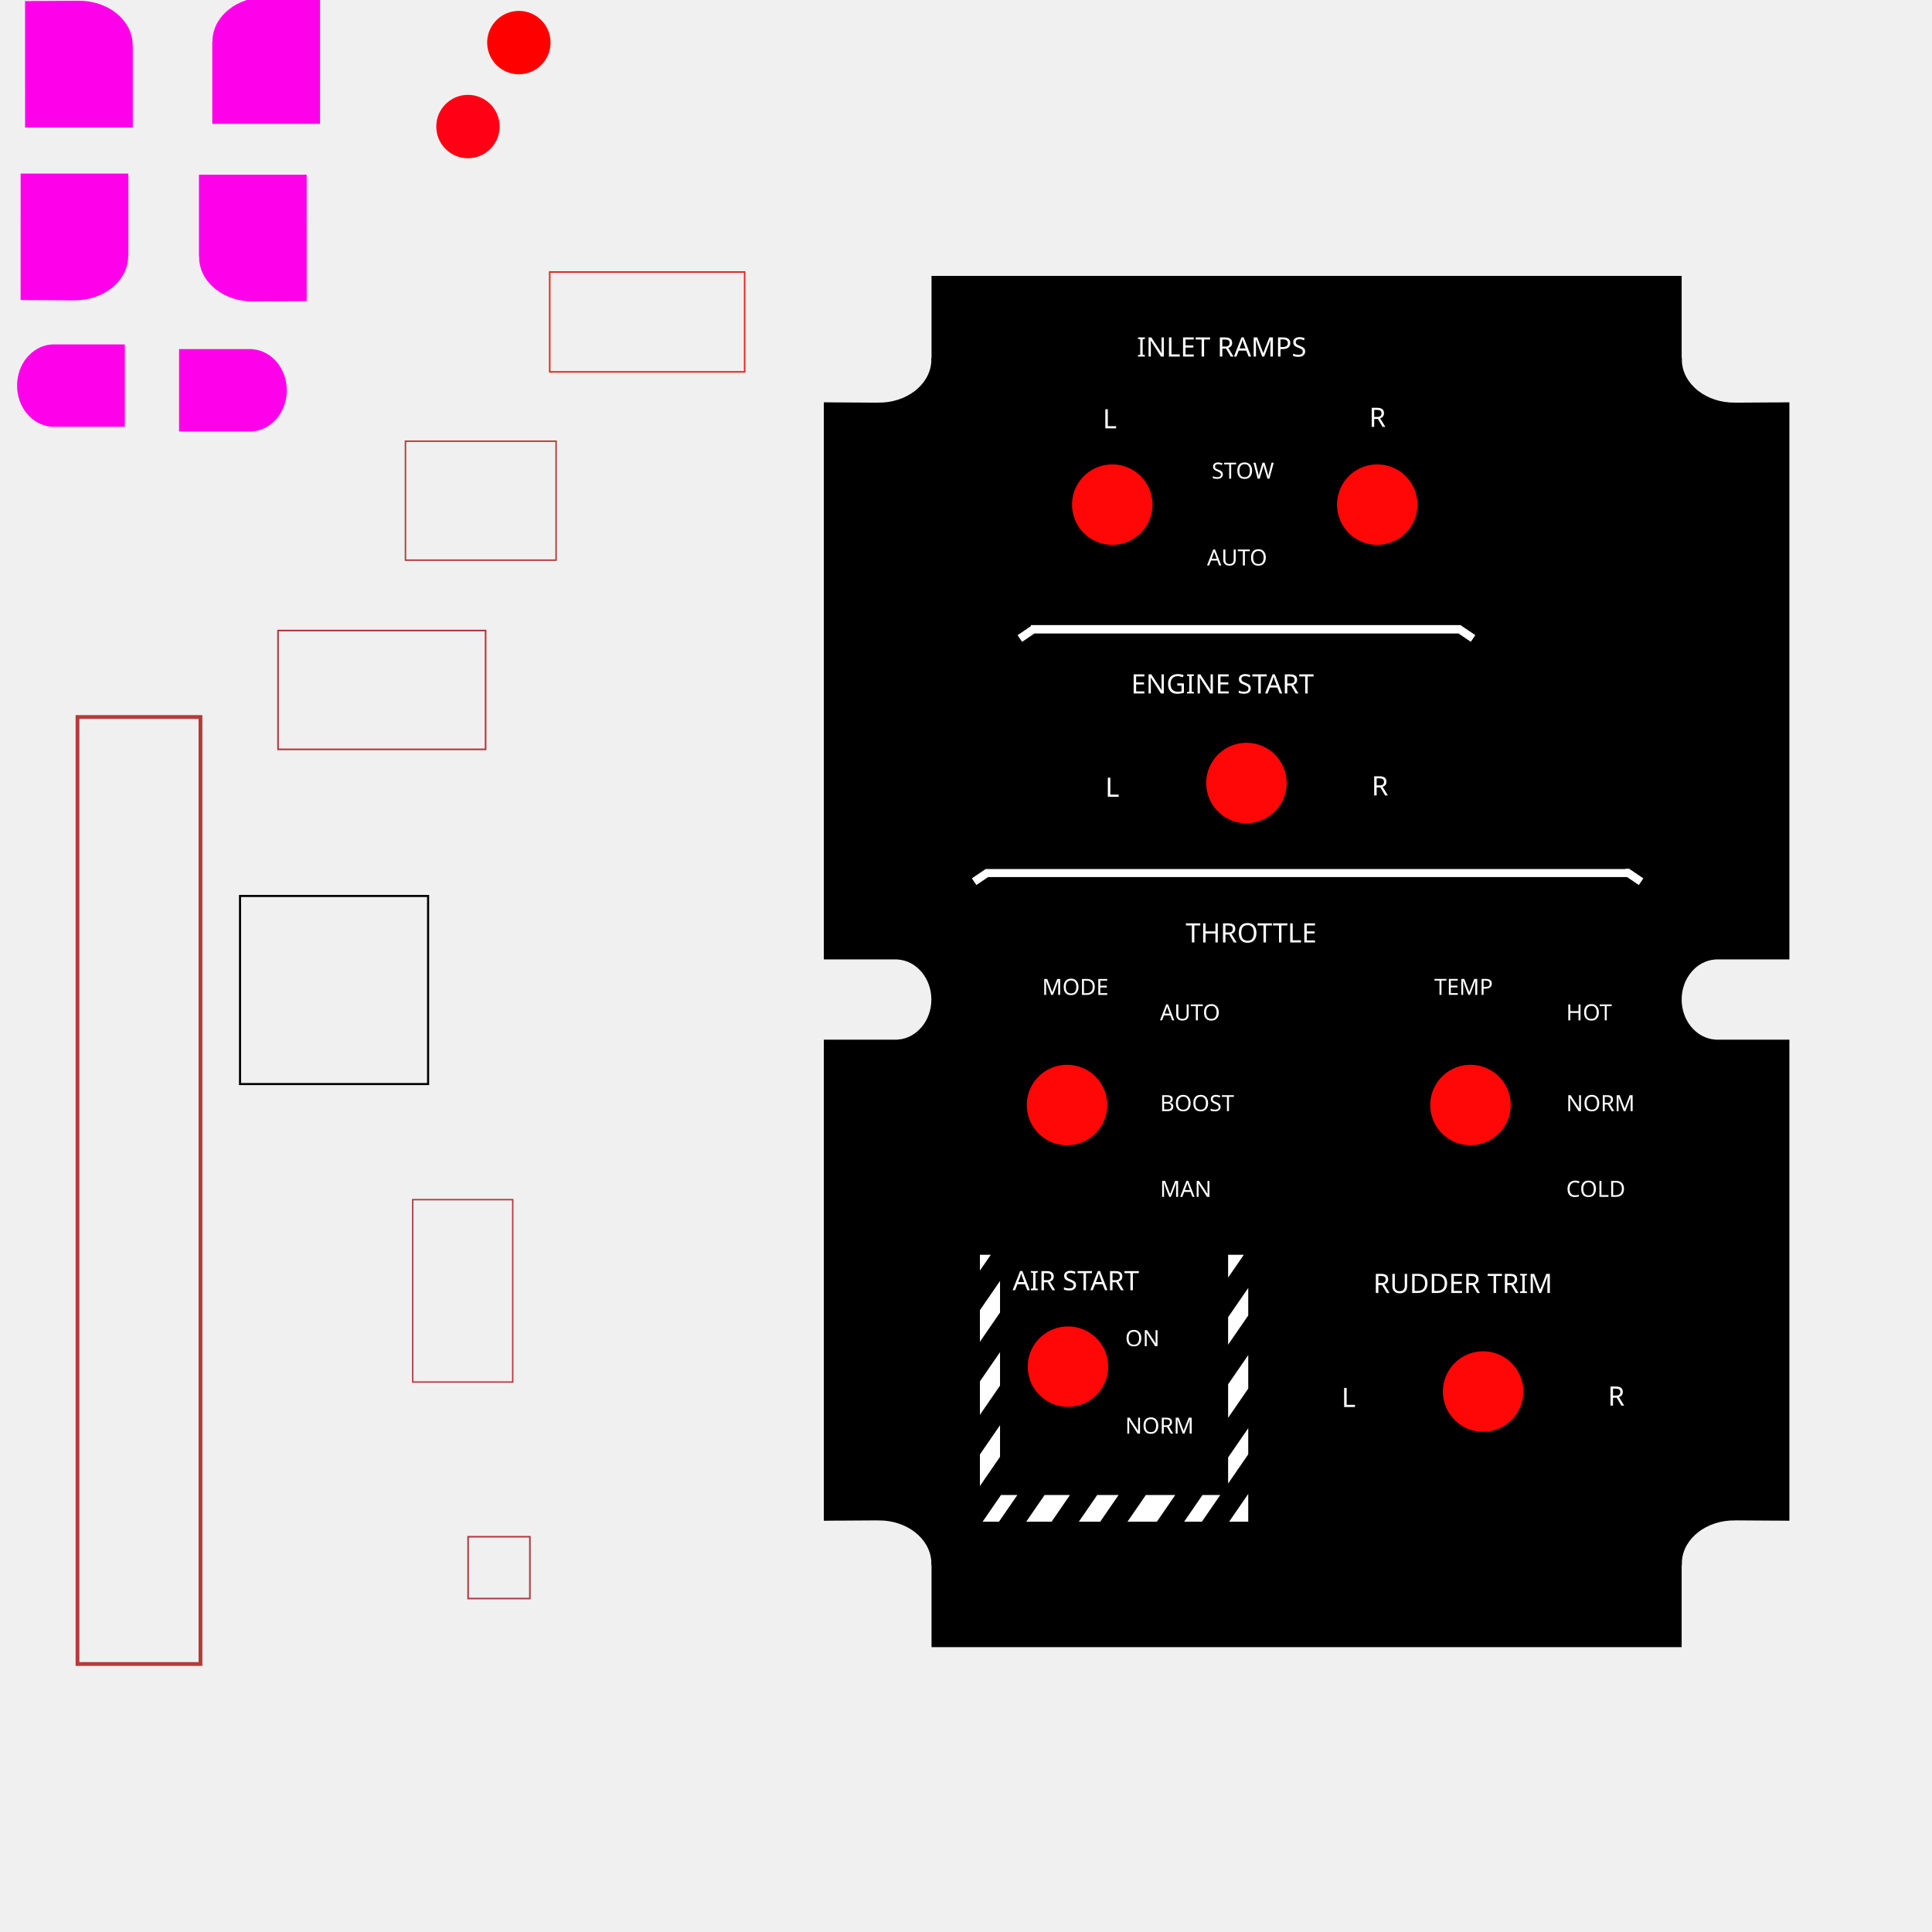
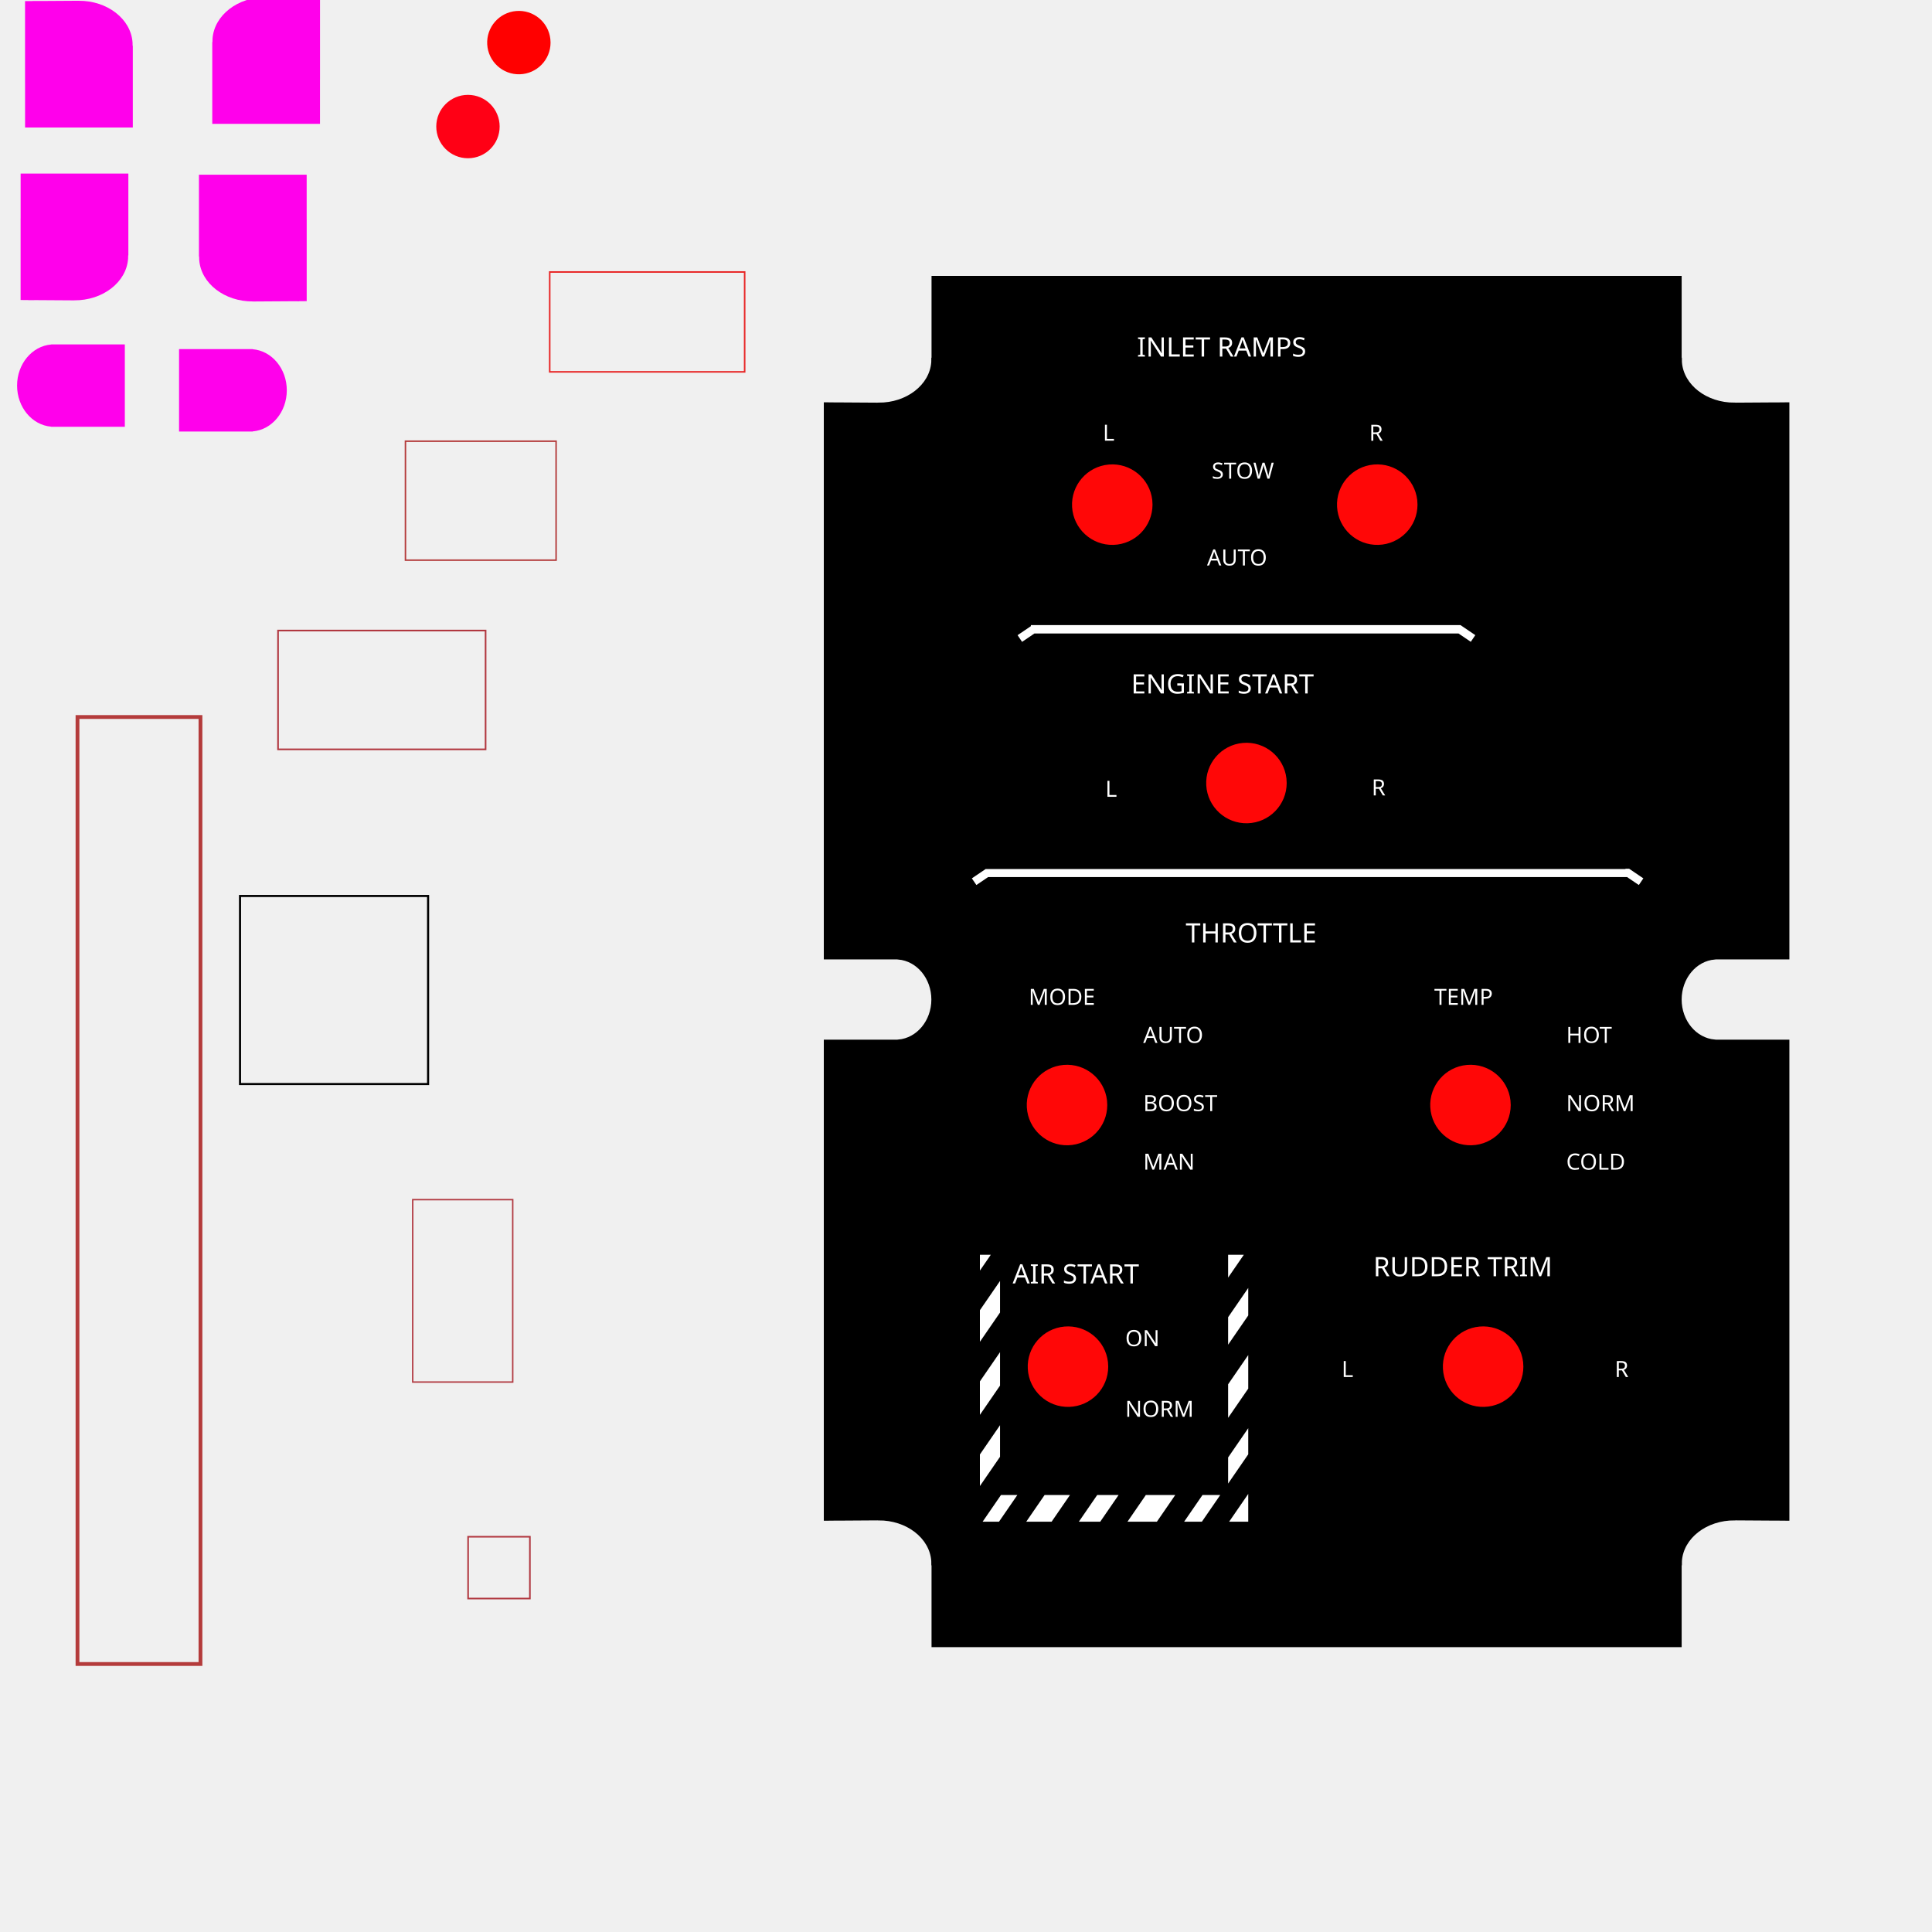
<svg xmlns="http://www.w3.org/2000/svg" width="12in" height="12in" viewBox="0 0 304.8 304.8" version="1.1" id="svg8">
  <defs id="defs2" />
  <g id="layer1">
    <path id="rect1522" style="fill:#000000;fill-opacity:1;stroke:#000000;stroke-width:0.334;stroke-opacity:1" d="m 147.13,43.693 v 12.904 h -0.03 a 8.429,6.967 0 0 1 -0.012,0.522 8.429,6.967 0 0 1 -8.5,6.57 v 0.005 l -5.774,-0.037 -1.482,0.002 5.1e-4,-0.012 -1.198,-0.008 v 87.555 h 11.107 a 5.81,6.5 0 0 1 0.051,-5.2e-4 5.81,6.5 0 0 1 0.049,5.2e-4 h 0.38 v 0.017 a 5.81,6.5 0 0 1 5.381,6.482 5.81,6.5 0 0 1 -5.381,6.481 v 0.019 h -11.587 v 75.554 l 1.198,-0.008 -5.2e-4,-0.011 1.482,0.002 5.774,-0.037 v 0.005 a 8.429,6.967 0 0 1 8.5,6.569 8.429,6.967 0 0 1 0.012,0.522 h 0.03 v 12.904 h 118.008 v -12.904 h 0.03 a 8.429,6.967 0 0 1 0.012,-0.522 8.429,6.967 0 0 1 8.5,-6.57 v -0.005 l 5.774,0.037 1.482,-0.002 -5.2e-4,0.011 1.198,0.008 v -75.554 h -11.616 v -0.019 a 5.81,6.5 0 0 1 -5.38,-6.481 5.81,6.5 0 0 1 5.38,-6.482 v -0.017 h 0.381 a 5.81,6.5 0 0 1 0.049,-5.2e-4 5.81,6.5 0 0 1 0.051,5.2e-4 h 11.135 V 63.639 l -1.198,0.008 5.2e-4,0.011 -1.482,-0.002 -5.774,0.037 v -0.005 a 8.429,6.967 0 0 1 -8.5,-6.57 8.429,6.967 0 0 1 -0.012,-0.522 h -0.03 V 43.693 Z" />
    <g id="g1498-4" transform="matrix(0.9682996,0,0,1.083303,-115.3633,143.0951)" />
    <path id="rect336" style="fill:#ffffff;fill-opacity:1;stroke-width:0.28" d="m 154.594,197.954 v 2.502 l 1.721,-2.502 z m 39.159,0 v 3.606 l 2.481,-3.606 z m -35.984,4.135 -3.175,4.614 v 4.983 l 3.175,-4.615 z m 39.159,1.104 -3.175,4.614 v 4.338 l 3.175,-4.614 z m -39.159,10.126 -3.175,4.614 v 5.279 l 3.175,-4.614 z m 39.159,0.459 -3.175,4.614 v 5.292 l 3.175,-4.614 z m -39.159,11.067 -3.175,4.614 v 4.984 l 3.175,-4.614 z m 39.159,0.473 -3.175,4.614 v 4.122 l 3.175,-4.614 z m 0,10.369 -3.015,4.381 h 0.898 2.117 z m -39.008,0.17 -2.897,4.211 h 2.583 l 2.897,-4.211 z m 6.881,0 -2.897,4.211 h 4.002 l 2.897,-4.211 z m 8.3,0 -2.897,4.211 h 3.374 l 2.897,-4.211 z m 7.625,0 0.026,0.032 -2.876,4.18 h 4.64 l 2.897,-4.211 z m 8.985,0 -2.897,4.211 h 2.801 l 2.898,-4.211 z" />
    <path style="fill:#ff0707;stroke:none;stroke-width:0.254;stroke-opacity:1;fill-opacity:1" id="path103" d="m 181.826,79.614 a 6.35,6.35 0 0 1 -6.169,6.347 6.35,6.35 0 0 1 -6.52,-5.986 6.35,6.35 0 0 1 5.798,-6.688 6.35,6.35 0 0 1 6.851,5.605" />
    <path style="fill:#ff0707;stroke:none;stroke-width:0.254;stroke-opacity:1;fill-opacity:1" id="path103-1" d="m 223.63,79.614 a 6.35,6.35 0 0 1 -6.169,6.347 6.35,6.35 0 0 1 -6.52,-5.986 6.35,6.35 0 0 1 5.798,-6.688 6.35,6.35 0 0 1 6.851,5.605" />
    <path style="fill:#ff0707;stroke:none;stroke-width:0.254;stroke-opacity:1;fill-opacity:1" id="path103-8" d="m 202.993,123.534 a 6.35,6.35 0 0 1 -6.169,6.347 6.35,6.35 0 0 1 -6.52,-5.986 6.35,6.35 0 0 1 5.798,-6.688 6.35,6.35 0 0 1 6.851,5.605" />
    <path id="rect201-0" style="fill:#ffffff;stroke-width:0.227;fill-opacity:1" d="m 256.455,137.053 -0.032,0.047 H 155.487 v 0.008 l -2.163,1.466 0.713,1.052 1.853,-1.255 h 100.805 l 1.853,1.255 0.713,-1.052 -2.172,-1.472 v -0.002 h -0.003 l -0.069,-0.047 z" />
    <path style="fill:#ff0707;stroke:none;stroke-width:0.254;stroke-opacity:1;fill-opacity:1" id="path103-8-4" d="m 174.686,174.334 a 6.35,6.35 0 0 1 -6.169,6.347 6.35,6.35 0 0 1 -6.52,-5.986 6.35,6.35 0 0 1 5.798,-6.688 6.35,6.35 0 0 1 6.851,5.605" />
    <path style="fill:#ff0707;stroke:none;stroke-width:0.254;stroke-opacity:1;fill-opacity:1" id="path103-8-4-5" d="m 238.338,174.334 a 6.35,6.35 0 0 1 -6.169,6.347 6.35,6.35 0 0 1 -6.52,-5.986 6.35,6.35 0 0 1 5.798,-6.688 6.35,6.35 0 0 1 6.851,5.605" />
    <path style="fill:#ff0707;stroke:none;stroke-width:0.254;stroke-opacity:1;fill-opacity:1" id="path103-8-4-2" d="m 174.838,215.609 a 6.35,6.35 0 0 1 -6.169,6.347 6.35,6.35 0 0 1 -6.52,-5.986 6.35,6.35 0 0 1 5.798,-6.688 6.35,6.35 0 0 1 6.851,5.605" />
    <path id="rect201" style="fill:#ffffff;stroke-width:0.185;fill-opacity:1" d="m 162.636,98.615 v 0.172 l -2.099,1.422 0.712,1.052 1.952,-1.323 h 66.895 l 1.942,1.316 0.713,-1.052 -2.343,-1.588 h -0.303 -0.114 -66.699 -0.402 z" />
    <path id="path103-1-8" style="fill:#ff00eb;fill-opacity:1;stroke:none;stroke-width:0.307;stroke-opacity:1" d="m 31.386,27.564 v 12.904 h 0.03 a 8.429,6.967 0 0 0 0.013,0.522 8.429,6.967 0 0 0 8.5,6.569 v 0.005 l 5.774,-0.037 1.482,0.002 -7.24e-4,-0.011 1.202,-0.008 V 34.606 h -0.004 v -7.042 z" />
    <path id="path103-1-8-6" style="fill:#ff00eb;fill-opacity:1;stroke:none;stroke-width:0.307;stroke-opacity:1" d="m 20.251,27.385 v 12.904 h -0.03 a 8.429,6.967 0 0 1 -0.013,0.522 8.429,6.967 0 0 1 -8.5,6.57 v 0.005 l -5.774,-0.037 -1.482,0.002 7.36e-4,-0.012 -1.202,-0.008 V 34.428 h 0.004 v -7.042 z" />
    <path id="path103-1-8-6-4" style="fill:#ff00eb;fill-opacity:1;stroke:none;stroke-width:0.307;stroke-opacity:1" d="M 20.953,20.12 V 7.216 h -0.03 a 8.429,6.967 0 0 0 -0.013,-0.522 8.429,6.967 0 0 0 -8.5,-6.57 v -0.005 l -5.774,0.037 -1.482,-0.002 7.36e-4,0.012 -1.202,0.008 V 13.078 h 0.004 v 7.042 z" />
    <path id="path103-1-8-67" style="fill:#ff00eb;fill-opacity:1;stroke:none;stroke-width:0.307;stroke-opacity:1" d="M 33.487,19.541 V 6.638 h 0.03 a 8.429,6.967 0 0 1 0.013,-0.522 8.429,6.967 0 0 1 8.5,-6.569 v -0.005 l 5.774,0.037 1.482,-0.002 -7.24e-4,0.011 1.202,0.008 V 12.499 h -0.004 v 7.042 z" />
    <g id="g1498" transform="matrix(0.9682996,0,0,1.083303,-60.54032,-90.07528)">
      <path id="path1468-5" style="fill:#ff00eb;fill-opacity:1;stroke:none;stroke-width:0.197;stroke-opacity:1" d="m 71.305,133.303 a 6,6 0 0 0 -0.051,5.2e-4 h -0.393 v 0.016 a 6,6 0 0 0 -5.556,5.984 6,6 0 0 0 5.556,5.983 v 0.017 h 12 v -12 h -11.504 a 6,6 0 0 0 -0.053,-5.2e-4 z" />
    </g>
    <path style="fill:#ff0000;stroke:none;stroke-width:0.2;stroke-opacity:1" id="path103-87" d="m 86.858,6.719 a 5,5 0 0 1 -4.858,4.998 5,5 0 0 1 -5.134,-4.713 5,5 0 0 1 4.565,-5.266 5,5 0 0 1 5.394,4.414" />
    <circle style="fill:#ff0015;fill-opacity:1;stroke:none;stroke-width:0.234;stroke-opacity:1" id="path1676" cx="73.827" cy="19.965" r="5" />
    <g id="g1498-0" transform="matrix(-0.9682996,0,0,1.083303,108.4819,-89.33044)">
      <path id="path1468-5-4" style="fill:#ff00eb;fill-opacity:1;stroke:none;stroke-width:0.197;stroke-opacity:1" d="m 71.305,133.303 a 6,6 0 0 0 -0.051,5.2e-4 h -0.393 v 0.016 a 6,6 0 0 0 -5.556,5.984 6,6 0 0 0 5.556,5.983 v 0.017 h 12 v -12 h -11.504 a 6,6 0 0 0 -0.053,-5.2e-4 z" />
    </g>
-     <path style="fill:#ff0707;stroke:none;stroke-width:0.254;stroke-opacity:1;fill-opacity:1" id="path103-8-4-52" d="m 240.333,219.536 a 6.35,6.35 0 0 1 -6.169,6.347 6.35,6.35 0 0 1 -6.52,-5.986 6.35,6.35 0 0 1 5.798,-6.688 6.35,6.35 0 0 1 6.851,5.605" />
+     <path style="fill:#ff0707;fill-opacity:1;stroke:none;stroke-width:0.254;stroke-opacity:1" id="path103-8-4-52" d="m 240.333,215.609 a 6.35,6.35 0 0 1 -6.169,6.347 6.35,6.35 0 0 1 -6.52,-5.986 6.35,6.35 0 0 1 5.798,-6.688 6.35,6.35 0 0 1 6.851,5.605" />
    <text xml:space="preserve" style="font-size:10.583px;line-height:1.25;font-family:'MS 33558';-inkscape-font-specification:'MS 33558, ';letter-spacing:0px;word-spacing:0px;fill:#ffffff;fill-opacity:1;stroke-width:0.265" x="179.364" y="56.247" id="text2366">
      <tspan id="tspan2364" x="179.364" y="56.247" style="font-style:normal;font-variant:normal;font-weight:normal;font-stretch:normal;font-size:4.233px;font-family:'MS 33558';-inkscape-font-specification:'MS 33558, Normal';font-variant-ligatures:normal;font-variant-caps:normal;font-variant-numeric:normal;font-variant-east-asian:normal;fill:#ffffff;fill-opacity:1;stroke-width:0.265">INLET RAMPS</tspan>
    </text>
-     <text xml:space="preserve" style="font-size:10.583px;line-height:1.25;font-family:'MS 33558';-inkscape-font-specification:'MS 33558, ';letter-spacing:0px;word-spacing:0px;fill:#ffffff;fill-opacity:1;stroke-width:0.265;" x="173.978" y="67.575" id="text2366-7">
-       <tspan id="tspan2364-6" x="173.978" y="67.575" style="font-style:normal;font-variant:normal;font-weight:normal;font-stretch:normal;font-size:4.233px;font-family:'MS 33558';-inkscape-font-specification:'MS 33558, Normal';font-variant-ligatures:normal;font-variant-caps:normal;font-variant-numeric:normal;font-variant-east-asian:normal;fill:#ffffff;fill-opacity:1;stroke-width:0.265">L</tspan>
+     <text xml:space="preserve" style="font-size:10.583px;line-height:1.25;font-family:'MS 33558';-inkscape-font-specification:'MS 33558, ';letter-spacing:0px;word-spacing:0px;fill:#ffffff;fill-opacity:1;stroke-width:0.265" x="173.978" y="69.526" id="text2366-7">
+       <tspan id="tspan2364-6" x="173.978" y="69.526" style="font-style:normal;font-variant:normal;font-weight:normal;font-stretch:normal;font-size:3.528px;font-family:'MS 33558';-inkscape-font-specification:'MS 33558, Normal';font-variant-ligatures:normal;font-variant-caps:normal;font-variant-numeric:normal;font-variant-east-asian:normal;fill:#ffffff;fill-opacity:1;stroke-width:0.265">L</tspan>
    </text>
-     <text xml:space="preserve" style="font-size:10.583px;line-height:1.25;font-family:'MS 33558';-inkscape-font-specification:'MS 33558, ';letter-spacing:0px;word-spacing:0px;fill:#ffffff;fill-opacity:1;stroke-width:0.265;" x="215.999" y="67.354" id="text2366-7-4">
-       <tspan id="tspan2364-6-1" x="215.999" y="67.354" style="font-style:normal;font-variant:normal;font-weight:normal;font-stretch:normal;font-size:4.233px;font-family:'MS 33558';-inkscape-font-specification:'MS 33558, Normal';font-variant-ligatures:normal;font-variant-caps:normal;font-variant-numeric:normal;font-variant-east-asian:normal;fill:#ffffff;fill-opacity:1;stroke-width:0.265">R</tspan>
+     <text xml:space="preserve" style="font-size:10.583px;line-height:1.25;font-family:'MS 33558';-inkscape-font-specification:'MS 33558, ';letter-spacing:0px;word-spacing:0px;white-space:pre;fill:#ffffff;fill-opacity:1;stroke-width:0.265" x="215.999" y="69.528" id="text2366-7-4">
+       <tspan id="tspan2364-6-1" x="215.999" y="69.528" style="font-style:normal;font-variant:normal;font-weight:normal;font-stretch:normal;font-size:3.528px;font-family:'MS 33558';-inkscape-font-specification:'MS 33558, Normal';font-variant-ligatures:normal;font-variant-caps:normal;font-variant-numeric:normal;font-variant-east-asian:normal;fill:#ffffff;fill-opacity:1;stroke-width:0.265">R</tspan>
    </text>
    <text xml:space="preserve" style="font-style:normal;font-variant:normal;font-weight:normal;font-stretch:normal;font-size:3.528px;line-height:1.25;font-family:'MS 33558';-inkscape-font-specification:'MS 33558, Normal';font-variant-ligatures:normal;font-variant-caps:normal;font-variant-numeric:normal;font-variant-east-asian:normal;letter-spacing:0px;word-spacing:0px;fill:#ffffff;fill-opacity:1;stroke-width:0.265" x="191.155" y="75.513" id="text2366-7-1">
      <tspan id="tspan2364-6-13" x="191.155" y="75.513" style="font-style:normal;font-variant:normal;font-weight:normal;font-stretch:normal;font-size:3.528px;font-family:'MS 33558';-inkscape-font-specification:'MS 33558, Normal';font-variant-ligatures:normal;font-variant-caps:normal;font-variant-numeric:normal;font-variant-east-asian:normal;fill:#ffffff;fill-opacity:1;stroke-width:0.265">STOW</tspan>
    </text>
    <text xml:space="preserve" style="font-style:normal;font-variant:normal;font-weight:normal;font-stretch:normal;font-size:3.528px;line-height:1.25;font-family:'MS 33558';-inkscape-font-specification:'MS 33558, Normal';font-variant-ligatures:normal;font-variant-caps:normal;font-variant-numeric:normal;font-variant-east-asian:normal;letter-spacing:0px;word-spacing:0px;fill:#ffffff;fill-opacity:1;stroke-width:0.265" x="190.425" y="89.21" id="text2366-7-1-0">
      <tspan id="tspan2364-6-13-7" x="190.425" y="89.21" style="font-style:normal;font-variant:normal;font-weight:normal;font-stretch:normal;font-size:3.528px;font-family:'MS 33558';-inkscape-font-specification:'MS 33558, Normal';font-variant-ligatures:normal;font-variant-caps:normal;font-variant-numeric:normal;font-variant-east-asian:normal;fill:#ffffff;fill-opacity:1;stroke-width:0.265">AUTO</tspan>
    </text>
-     <text xml:space="preserve" style="font-size:10.583px;line-height:1.25;font-family:'MS 33558';-inkscape-font-specification:'MS 33558, ';letter-spacing:0px;word-spacing:0px;fill:#ffffff;fill-opacity:1;stroke-width:0.265" x="174.37" y="125.704" id="text2366-7-8">
-       <tspan id="tspan2364-6-7" x="174.37" y="125.704" style="font-style:normal;font-variant:normal;font-weight:normal;font-stretch:normal;font-size:4.233px;font-family:'MS 33558';-inkscape-font-specification:'MS 33558, Normal';font-variant-ligatures:normal;font-variant-caps:normal;font-variant-numeric:normal;font-variant-east-asian:normal;fill:#ffffff;fill-opacity:1;stroke-width:0.265">L</tspan>
+     <text xml:space="preserve" style="font-size:3.528px;line-height:1.25;font-family:'MS 33558';-inkscape-font-specification:'MS 33558, Normal';letter-spacing:0px;word-spacing:0px;fill:#ffffff;fill-opacity:1;stroke-width:0.265;font-weight:normal;font-style:normal;font-stretch:normal;font-variant:normal;font-variant-ligatures:normal;font-variant-caps:normal;font-variant-numeric:normal;font-variant-east-asian:normal;" x="174.37" y="125.704" id="text2366-7-8">
+       <tspan id="tspan2364-6-7" x="174.37" y="125.704" style="font-style:normal;font-variant:normal;font-weight:normal;font-stretch:normal;font-size:3.528px;font-family:'MS 33558';-inkscape-font-specification:'MS 33558, Normal';font-variant-ligatures:normal;font-variant-caps:normal;font-variant-numeric:normal;font-variant-east-asian:normal;fill:#ffffff;fill-opacity:1;stroke-width:0.265;">L</tspan>
    </text>
-     <text xml:space="preserve" style="font-size:10.583px;line-height:1.25;font-family:'MS 33558';-inkscape-font-specification:'MS 33558, ';letter-spacing:0px;word-spacing:0px;fill:#ffffff;fill-opacity:1;stroke-width:0.265" x="216.391" y="125.483" id="text2366-7-4-9">
-       <tspan id="tspan2364-6-1-6" x="216.391" y="125.483" style="font-style:normal;font-variant:normal;font-weight:normal;font-stretch:normal;font-size:4.233px;font-family:'MS 33558';-inkscape-font-specification:'MS 33558, Normal';font-variant-ligatures:normal;font-variant-caps:normal;font-variant-numeric:normal;font-variant-east-asian:normal;fill:#ffffff;fill-opacity:1;stroke-width:0.265">R</tspan>
+     <text xml:space="preserve" style="font-size:10.583px;line-height:1.25;font-family:'MS 33558';-inkscape-font-specification:'MS 33558, ';letter-spacing:0px;word-spacing:0px;fill:#ffffff;fill-opacity:1;stroke-width:0.265;" x="216.391" y="125.483" id="text2366-7-4-9">
+       <tspan id="tspan2364-6-1-6" x="216.391" y="125.483" style="font-style:normal;font-variant:normal;font-weight:normal;font-stretch:normal;font-size:3.528px;font-family:'MS 33558';-inkscape-font-specification:'MS 33558, Normal';font-variant-ligatures:normal;font-variant-caps:normal;font-variant-numeric:normal;font-variant-east-asian:normal;fill:#ffffff;fill-opacity:1;stroke-width:0.265">R</tspan>
    </text>
    <text xml:space="preserve" style="font-size:10.583px;line-height:1.25;font-family:'MS 33558';-inkscape-font-specification:'MS 33558, ';letter-spacing:0px;word-spacing:0px;fill:#ffffff;fill-opacity:1;stroke-width:0.265" x="178.447" y="109.404" id="text2366-2">
      <tspan id="tspan2364-0" x="178.447" y="109.404" style="font-style:normal;font-variant:normal;font-weight:normal;font-stretch:normal;font-size:4.233px;font-family:'MS 33558';-inkscape-font-specification:'MS 33558, Normal';font-variant-ligatures:normal;font-variant-caps:normal;font-variant-numeric:normal;font-variant-east-asian:normal;fill:#ffffff;fill-opacity:1;stroke-width:0.265">ENGINE START</tspan>
    </text>
    <text xml:space="preserve" style="font-size:10.583px;line-height:1.25;font-family:'MS 33558';-inkscape-font-specification:'MS 33558, ';letter-spacing:0px;word-spacing:0px;fill:#ffffff;fill-opacity:1;stroke-width:0.265" x="187.052" y="148.688" id="text2366-21">
      <tspan id="tspan2364-68" x="187.052" y="148.688" style="font-style:normal;font-variant:normal;font-weight:normal;font-stretch:normal;font-size:4.233px;font-family:'MS 33558';-inkscape-font-specification:'MS 33558, Normal';font-variant-ligatures:normal;font-variant-caps:normal;font-variant-numeric:normal;font-variant-east-asian:normal;fill:#ffffff;fill-opacity:1;stroke-width:0.265">THROTTLE</tspan>
    </text>
-     <text xml:space="preserve" style="font-size:10.583px;line-height:1.25;font-family:'MS 33558';-inkscape-font-specification:'MS 33558, ';letter-spacing:0px;word-spacing:0px;fill:#ffffff;fill-opacity:1;stroke-width:0.265" x="164.399" y="156.958" id="text2366-6">
-       <tspan id="tspan2364-680" x="164.399" y="156.958" style="font-style:normal;font-variant:normal;font-weight:normal;font-stretch:normal;font-size:3.528px;font-family:'MS 33558';-inkscape-font-specification:'MS 33558, Normal';font-variant-ligatures:normal;font-variant-caps:normal;font-variant-numeric:normal;font-variant-east-asian:normal;fill:#ffffff;fill-opacity:1;stroke-width:0.265">MODE</tspan>
+     <text xml:space="preserve" style="font-size:10.583px;line-height:1.25;font-family:'MS 33558';-inkscape-font-specification:'MS 33558, ';letter-spacing:0px;word-spacing:0px;fill:#ffffff;fill-opacity:1;stroke-width:0.265" x="162.283" y="158.528" id="text2366-6">
+       <tspan id="tspan2364-680" x="162.283" y="158.528" style="font-style:normal;font-variant:normal;font-weight:normal;font-stretch:normal;font-size:3.528px;font-family:'MS 33558';-inkscape-font-specification:'MS 33558, Normal';font-variant-ligatures:normal;font-variant-caps:normal;font-variant-numeric:normal;font-variant-east-asian:normal;fill:#ffffff;fill-opacity:1;stroke-width:0.265">MODE</tspan>
    </text>
-     <text xml:space="preserve" style="font-size:10.583px;line-height:1.25;font-family:'MS 33558';-inkscape-font-specification:'MS 33558, ';letter-spacing:0px;word-spacing:0px;fill:#ffffff;fill-opacity:1;stroke-width:0.265" x="183.003" y="160.974" id="text2366-6-2">
-       <tspan id="tspan2364-680-5" x="183.003" y="160.974" style="font-style:normal;font-variant:normal;font-weight:normal;font-stretch:normal;font-size:3.528px;font-family:'MS 33558';-inkscape-font-specification:'MS 33558, Normal';font-variant-ligatures:normal;font-variant-caps:normal;font-variant-numeric:normal;font-variant-east-asian:normal;fill:#ffffff;fill-opacity:1;stroke-width:0.265">AUTO</tspan>
+     <text xml:space="preserve" style="font-size:10.583px;line-height:1.25;font-family:'MS 33558';-inkscape-font-specification:'MS 33558, ';letter-spacing:0px;word-spacing:0px;fill:#ffffff;fill-opacity:1;stroke-width:0.265" x="180.357" y="164.529" id="text2366-6-2">
+       <tspan id="tspan2364-680-5" x="180.357" y="164.529" style="font-style:normal;font-variant:normal;font-weight:normal;font-stretch:normal;font-size:3.528px;font-family:'MS 33558';-inkscape-font-specification:'MS 33558, Normal';font-variant-ligatures:normal;font-variant-caps:normal;font-variant-numeric:normal;font-variant-east-asian:normal;fill:#ffffff;fill-opacity:1;stroke-width:0.265">AUTO</tspan>
    </text>
-     <text xml:space="preserve" style="font-size:10.583px;line-height:1.25;font-family:'MS 33558';-inkscape-font-specification:'MS 33558, ';letter-spacing:0px;word-spacing:0px;fill:#ffffff;fill-opacity:1;stroke-width:0.265" x="183" y="175.293" id="text2366-6-29">
-       <tspan id="tspan2364-680-2" x="183" y="175.293" style="font-style:normal;font-variant:normal;font-weight:normal;font-stretch:normal;font-size:3.528px;font-family:'MS 33558';-inkscape-font-specification:'MS 33558, Normal';font-variant-ligatures:normal;font-variant-caps:normal;font-variant-numeric:normal;font-variant-east-asian:normal;fill:#ffffff;fill-opacity:1;stroke-width:0.265">BOOST</tspan>
+     <text xml:space="preserve" style="font-size:10.583px;line-height:1.25;font-family:'MS 33558';-inkscape-font-specification:'MS 33558, ';letter-spacing:0px;word-spacing:0px;fill:#ffffff;fill-opacity:1;stroke-width:0.265" x="180.354" y="175.293" id="text2366-6-29">
+       <tspan id="tspan2364-680-2" x="180.354" y="175.293" style="font-style:normal;font-variant:normal;font-weight:normal;font-stretch:normal;font-size:3.528px;font-family:'MS 33558';-inkscape-font-specification:'MS 33558, Normal';font-variant-ligatures:normal;font-variant-caps:normal;font-variant-numeric:normal;font-variant-east-asian:normal;fill:#ffffff;fill-opacity:1;stroke-width:0.265">BOOST</tspan>
    </text>
-     <text xml:space="preserve" style="font-size:10.583px;line-height:1.25;font-family:'MS 33558';-inkscape-font-specification:'MS 33558, ';letter-spacing:0px;word-spacing:0px;fill:#ffffff;fill-opacity:1;stroke-width:0.265" x="183" y="188.821" id="text2366-6-25">
-       <tspan id="tspan2364-680-3" x="183" y="188.821" style="font-style:normal;font-variant:normal;font-weight:normal;font-stretch:normal;font-size:3.528px;font-family:'MS 33558';-inkscape-font-specification:'MS 33558, Normal';font-variant-ligatures:normal;font-variant-caps:normal;font-variant-numeric:normal;font-variant-east-asian:normal;fill:#ffffff;fill-opacity:1;stroke-width:0.265">MAN</tspan>
+     <text xml:space="preserve" style="font-size:10.583px;line-height:1.25;font-family:'MS 33558';-inkscape-font-specification:'MS 33558, ';letter-spacing:0px;word-spacing:0px;fill:#ffffff;fill-opacity:1;stroke-width:0.265" x="180.354" y="184.53" id="text2366-6-25">
+       <tspan id="tspan2364-680-3" x="180.354" y="184.53" style="font-style:normal;font-variant:normal;font-weight:normal;font-stretch:normal;font-size:3.528px;font-family:'MS 33558';-inkscape-font-specification:'MS 33558, Normal';font-variant-ligatures:normal;font-variant-caps:normal;font-variant-numeric:normal;font-variant-east-asian:normal;fill:#ffffff;fill-opacity:1;stroke-width:0.265">MAN</tspan>
    </text>
-     <text xml:space="preserve" style="font-size:10.583px;line-height:1.25;font-family:'MS 33558';-inkscape-font-specification:'MS 33558, ';letter-spacing:0px;word-spacing:0px;fill:#ffffff;fill-opacity:1;stroke-width:0.265" x="247.083" y="160.973" id="text2366-6-2-3">
-       <tspan id="tspan2364-680-5-9" x="247.083" y="160.973" style="font-style:normal;font-variant:normal;font-weight:normal;font-stretch:normal;font-size:3.528px;font-family:'MS 33558';-inkscape-font-specification:'MS 33558, Normal';font-variant-ligatures:normal;font-variant-caps:normal;font-variant-numeric:normal;font-variant-east-asian:normal;fill:#ffffff;fill-opacity:1;stroke-width:0.265">HOT</tspan>
+     <text xml:space="preserve" style="font-size:10.583px;line-height:1.25;font-family:'MS 33558';-inkscape-font-specification:'MS 33558, ';letter-spacing:0px;word-spacing:0px;fill:#ffffff;fill-opacity:1;stroke-width:0.265" x="247.083" y="164.528" id="text2366-6-2-3">
+       <tspan id="tspan2364-680-5-9" x="247.083" y="164.528" style="font-style:normal;font-variant:normal;font-weight:normal;font-stretch:normal;font-size:3.528px;font-family:'MS 33558';-inkscape-font-specification:'MS 33558, Normal';font-variant-ligatures:normal;font-variant-caps:normal;font-variant-numeric:normal;font-variant-east-asian:normal;fill:#ffffff;fill-opacity:1;stroke-width:0.265">HOT</tspan>
    </text>
    <text xml:space="preserve" style="font-size:10.583px;line-height:1.25;font-family:'MS 33558';-inkscape-font-specification:'MS 33558, ';letter-spacing:0px;word-spacing:0px;fill:#ffffff;fill-opacity:1;stroke-width:0.265" x="247.08" y="175.295" id="text2366-6-29-5">
      <tspan id="tspan2364-680-2-9" x="247.08" y="175.295" style="font-style:normal;font-variant:normal;font-weight:normal;font-stretch:normal;font-size:3.528px;font-family:'MS 33558';-inkscape-font-specification:'MS 33558, Normal';font-variant-ligatures:normal;font-variant-caps:normal;font-variant-numeric:normal;font-variant-east-asian:normal;fill:#ffffff;fill-opacity:1;stroke-width:0.265">NORM</tspan>
    </text>
-     <text xml:space="preserve" style="font-size:10.583px;line-height:1.25;font-family:'MS 33558';-inkscape-font-specification:'MS 33558, ';letter-spacing:0px;word-spacing:0px;fill:#ffffff;fill-opacity:1;stroke-width:0.265" x="247.08" y="188.819" id="text2366-6-25-4">
-       <tspan id="tspan2364-680-3-2" x="247.08" y="188.819" style="font-style:normal;font-variant:normal;font-weight:normal;font-stretch:normal;font-size:3.528px;font-family:'MS 33558';-inkscape-font-specification:'MS 33558, Normal';font-variant-ligatures:normal;font-variant-caps:normal;font-variant-numeric:normal;font-variant-east-asian:normal;fill:#ffffff;fill-opacity:1;stroke-width:0.265">COLD</tspan>
+     <text xml:space="preserve" style="font-size:10.583px;line-height:1.25;font-family:'MS 33558';-inkscape-font-specification:'MS 33558, ';letter-spacing:0px;word-spacing:0px;fill:#ffffff;fill-opacity:1;stroke-width:0.265" x="247.081" y="184.529" id="text2366-6-25-4">
+       <tspan id="tspan2364-680-3-2" x="247.081" y="184.529" style="font-style:normal;font-variant:normal;font-weight:normal;font-stretch:normal;font-size:3.528px;font-family:'MS 33558';-inkscape-font-specification:'MS 33558, Normal';font-variant-ligatures:normal;font-variant-caps:normal;font-variant-numeric:normal;font-variant-east-asian:normal;fill:#ffffff;fill-opacity:1;stroke-width:0.265">COLD</tspan>
    </text>
-     <text xml:space="preserve" style="font-size:10.583px;line-height:1.25;font-family:'MS 33558';-inkscape-font-specification:'MS 33558, ';letter-spacing:0px;word-spacing:0px;fill:#ffffff;fill-opacity:1;stroke-width:0.265" x="216.658" y="203.987" id="text2366-21-1">
-       <tspan id="tspan2364-68-7" x="216.658" y="203.987" style="font-style:normal;font-variant:normal;font-weight:normal;font-stretch:normal;font-size:4.233px;font-family:'MS 33558';-inkscape-font-specification:'MS 33558, Normal';font-variant-ligatures:normal;font-variant-caps:normal;font-variant-numeric:normal;font-variant-east-asian:normal;fill:#ffffff;fill-opacity:1;stroke-width:0.265">RUDDER TRIM</tspan>
+     <text xml:space="preserve" style="font-size:10.583px;line-height:1.25;font-family:'MS 33558';-inkscape-font-specification:'MS 33558, ';letter-spacing:0px;word-spacing:0px;fill:#ffffff;fill-opacity:1;stroke-width:0.265" x="216.658" y="201.341" id="text2366-21-1">
+       <tspan id="tspan2364-68-7" x="216.658" y="201.341" style="font-style:normal;font-variant:normal;font-weight:normal;font-stretch:normal;font-size:4.233px;font-family:'MS 33558';-inkscape-font-specification:'MS 33558, Normal';font-variant-ligatures:normal;font-variant-caps:normal;font-variant-numeric:normal;font-variant-east-asian:normal;fill:#ffffff;fill-opacity:1;stroke-width:0.265">RUDDER TRIM</tspan>
    </text>
-     <text xml:space="preserve" style="font-size:10.583px;line-height:1.25;font-family:'MS 33558';-inkscape-font-specification:'MS 33558, ';letter-spacing:0px;word-spacing:0px;fill:#ffffff;fill-opacity:1;stroke-width:0.265" x="159.759" y="203.543" id="text2366-21-6">
-       <tspan id="tspan2364-68-3" x="159.759" y="203.543" style="font-style:normal;font-variant:normal;font-weight:normal;font-stretch:normal;font-size:4.233px;font-family:'MS 33558';-inkscape-font-specification:'MS 33558, Normal';font-variant-ligatures:normal;font-variant-caps:normal;font-variant-numeric:normal;font-variant-east-asian:normal;fill:#ffffff;fill-opacity:1;stroke-width:0.265">AIR START</tspan>
+     <text xml:space="preserve" style="font-size:10.583px;line-height:1.25;font-family:'MS 33558';-inkscape-font-specification:'MS 33558, ';letter-spacing:0px;word-spacing:0px;fill:#ffffff;fill-opacity:1;stroke-width:0.265" x="159.759" y="202.484" id="text2366-21-6">
+       <tspan id="tspan2364-68-3" x="159.759" y="202.484" style="font-style:normal;font-variant:normal;font-weight:normal;font-stretch:normal;font-size:4.233px;font-family:'MS 33558';-inkscape-font-specification:'MS 33558, Normal';font-variant-ligatures:normal;font-variant-caps:normal;font-variant-numeric:normal;font-variant-east-asian:normal;fill:#ffffff;fill-opacity:1;stroke-width:0.265">AIR START</tspan>
    </text>
    <text xml:space="preserve" style="font-size:10.583px;line-height:1.25;font-family:'MS 33558';-inkscape-font-specification:'MS 33558, ';letter-spacing:0px;word-spacing:0px;fill:#ffffff;fill-opacity:1;stroke-width:0.265" x="177.513" y="212.378" id="text2366-6-2-8">
      <tspan id="tspan2364-680-5-0" x="177.513" y="212.378" style="font-style:normal;font-variant:normal;font-weight:normal;font-stretch:normal;font-size:3.528px;font-family:'MS 33558';-inkscape-font-specification:'MS 33558, Normal';font-variant-ligatures:normal;font-variant-caps:normal;font-variant-numeric:normal;font-variant-east-asian:normal;fill:#ffffff;fill-opacity:1;stroke-width:0.265">ON</tspan>
    </text>
-     <text xml:space="preserve" style="font-size:10.583px;line-height:1.25;font-family:'MS 33558';-inkscape-font-specification:'MS 33558, ';letter-spacing:0px;word-spacing:0px;fill:#ffffff;fill-opacity:1;stroke-width:0.265" x="177.509" y="226.168" id="text2366-6-29-2">
-       <tspan id="tspan2364-680-2-96" x="177.509" y="226.168" style="font-style:normal;font-variant:normal;font-weight:normal;font-stretch:normal;font-size:3.528px;font-family:'MS 33558';-inkscape-font-specification:'MS 33558, Normal';font-variant-ligatures:normal;font-variant-caps:normal;font-variant-numeric:normal;font-variant-east-asian:normal;fill:#ffffff;fill-opacity:1;stroke-width:0.265">NORM</tspan>
+     <text xml:space="preserve" style="font-size:10.583px;line-height:1.25;font-family:'MS 33558';-inkscape-font-specification:'MS 33558, ';letter-spacing:0px;word-spacing:0px;fill:#ffffff;fill-opacity:1;stroke-width:0.265" x="177.509" y="223.522" id="text2366-6-29-2">
+       <tspan id="tspan2364-680-2-96" x="177.509" y="223.522" style="font-style:normal;font-variant:normal;font-weight:normal;font-stretch:normal;font-size:3.528px;font-family:'MS 33558';-inkscape-font-specification:'MS 33558, Normal';font-variant-ligatures:normal;font-variant-caps:normal;font-variant-numeric:normal;font-variant-east-asian:normal;fill:#ffffff;fill-opacity:1;stroke-width:0.265">NORM</tspan>
    </text>
-     <text xml:space="preserve" style="font-size:10.583px;line-height:1.25;font-family:'MS 33558';-inkscape-font-specification:'MS 33558, ';letter-spacing:0px;word-spacing:0px;fill:#ffffff;fill-opacity:1;stroke-width:0.265" x="211.653" y="221.976" id="text2366-7-8-1">
-       <tspan id="tspan2364-6-7-6" x="211.653" y="221.976" style="font-style:normal;font-variant:normal;font-weight:normal;font-stretch:normal;font-size:4.233px;font-family:'MS 33558';-inkscape-font-specification:'MS 33558, Normal';font-variant-ligatures:normal;font-variant-caps:normal;font-variant-numeric:normal;font-variant-east-asian:normal;fill:#ffffff;fill-opacity:1;stroke-width:0.265">L</tspan>
+     <text xml:space="preserve" style="font-size:10.583px;line-height:1.25;font-family:'MS 33558';-inkscape-font-specification:'MS 33558, ';letter-spacing:0px;word-spacing:0px;fill:#ffffff;fill-opacity:1;stroke-width:0.265" x="211.653" y="217.241" id="text2366-7-8-1">
+       <tspan id="tspan2364-6-7-6" x="211.653" y="217.241" style="font-style:normal;font-variant:normal;font-weight:normal;font-stretch:normal;font-size:3.528px;font-family:'MS 33558';-inkscape-font-specification:'MS 33558, Normal';font-variant-ligatures:normal;font-variant-caps:normal;font-variant-numeric:normal;font-variant-east-asian:normal;fill:#ffffff;fill-opacity:1;stroke-width:0.265">L</tspan>
    </text>
-     <text xml:space="preserve" style="font-size:10.583px;line-height:1.25;font-family:'MS 33558';-inkscape-font-specification:'MS 33558, ';letter-spacing:0px;word-spacing:0px;fill:#ffffff;fill-opacity:1;stroke-width:0.265" x="253.675" y="221.755" id="text2366-7-4-9-4">
-       <tspan id="tspan2364-6-1-6-8" x="253.675" y="221.755" style="font-style:normal;font-variant:normal;font-weight:normal;font-stretch:normal;font-size:4.233px;font-family:'MS 33558';-inkscape-font-specification:'MS 33558, Normal';font-variant-ligatures:normal;font-variant-caps:normal;font-variant-numeric:normal;font-variant-east-asian:normal;fill:#ffffff;fill-opacity:1;stroke-width:0.265">R</tspan>
+     <text xml:space="preserve" style="font-size:10.583px;line-height:1.25;font-family:'MS 33558';-inkscape-font-specification:'MS 33558, ';letter-spacing:0px;word-spacing:0px;fill:#ffffff;fill-opacity:1;stroke-width:0.265" x="254.733" y="217.243" id="text2366-7-4-9-4">
+       <tspan id="tspan2364-6-1-6-8" x="254.733" y="217.243" style="font-style:normal;font-variant:normal;font-weight:normal;font-stretch:normal;font-size:3.528px;font-family:'MS 33558';-inkscape-font-specification:'MS 33558, Normal';font-variant-ligatures:normal;font-variant-caps:normal;font-variant-numeric:normal;font-variant-east-asian:normal;fill:#ffffff;fill-opacity:1;stroke-width:0.265">R</tspan>
    </text>
    <rect style="fill:none;stroke:#b13840;stroke-width:0.258;stroke-opacity:1" id="rect2056" width="18.742" height="32.742" x="99.48" y="-76.607" transform="rotate(90)" />
    <rect style="fill:none;stroke:#000000;stroke-width:0.33;stroke-opacity:1" id="rect2058" width="29.67" height="29.67" x="37.867" y="141.354" />
    <rect style="fill:none;stroke:#e82626;stroke-width:0.245;stroke-opacity:1" id="rect2058-5" width="30.755" height="15.755" x="86.725" y="42.912" />
    <rect style="fill:none;stroke:#b43b3b;stroke-width:0.235;stroke-opacity:1" id="rect2058-9-4" width="18.765" height="23.765" x="69.606" y="-87.731" transform="rotate(90)" />
    <rect style="fill:none;stroke:#b43b3b;stroke-width:0.599;stroke-opacity:1" id="rect2058-9-2" width="149.401" height="19.401" x="113.118" y="-31.627" transform="rotate(90)" />
    <rect style="fill:none;stroke:#b13840;stroke-width:0.222;stroke-opacity:1" id="rect2056-0" width="28.778" height="15.778" x="189.261" y="-80.89" transform="rotate(90)" />
    <rect style="fill:none;stroke:#b13840;stroke-width:0.251;stroke-opacity:1" id="rect2247" width="9.749" height="9.749" x="73.849" y="242.442" />
-     <text xml:space="preserve" style="font-size:10.583px;line-height:1.25;font-family:'MS 33558';-inkscape-font-specification:'MS 33558, ';letter-spacing:0px;word-spacing:0px;fill:#ffffff;fill-opacity:1;stroke-width:0.265" x="226.273" y="156.957" id="text2366-6-5">
-       <tspan id="tspan2364-680-9" x="226.273" y="156.957" style="font-style:normal;font-variant:normal;font-weight:normal;font-stretch:normal;font-size:3.528px;font-family:'MS 33558';-inkscape-font-specification:'MS 33558, Normal';font-variant-ligatures:normal;font-variant-caps:normal;font-variant-numeric:normal;font-variant-east-asian:normal;fill:#ffffff;fill-opacity:1;stroke-width:0.265">TEMP</tspan>
+     <text xml:space="preserve" style="font-size:10.583px;line-height:1.25;font-family:'MS 33558';-inkscape-font-specification:'MS 33558, ';letter-spacing:0px;word-spacing:0px;fill:#ffffff;fill-opacity:1;stroke-width:0.265" x="226.273" y="158.528" id="text2366-6-5">
+       <tspan id="tspan2364-680-9" x="226.273" y="158.528" style="font-style:normal;font-variant:normal;font-weight:normal;font-stretch:normal;font-size:3.528px;font-family:'MS 33558';-inkscape-font-specification:'MS 33558, Normal';font-variant-ligatures:normal;font-variant-caps:normal;font-variant-numeric:normal;font-variant-east-asian:normal;fill:#ffffff;fill-opacity:1;stroke-width:0.265">TEMP</tspan>
    </text>
  </g>
</svg>
